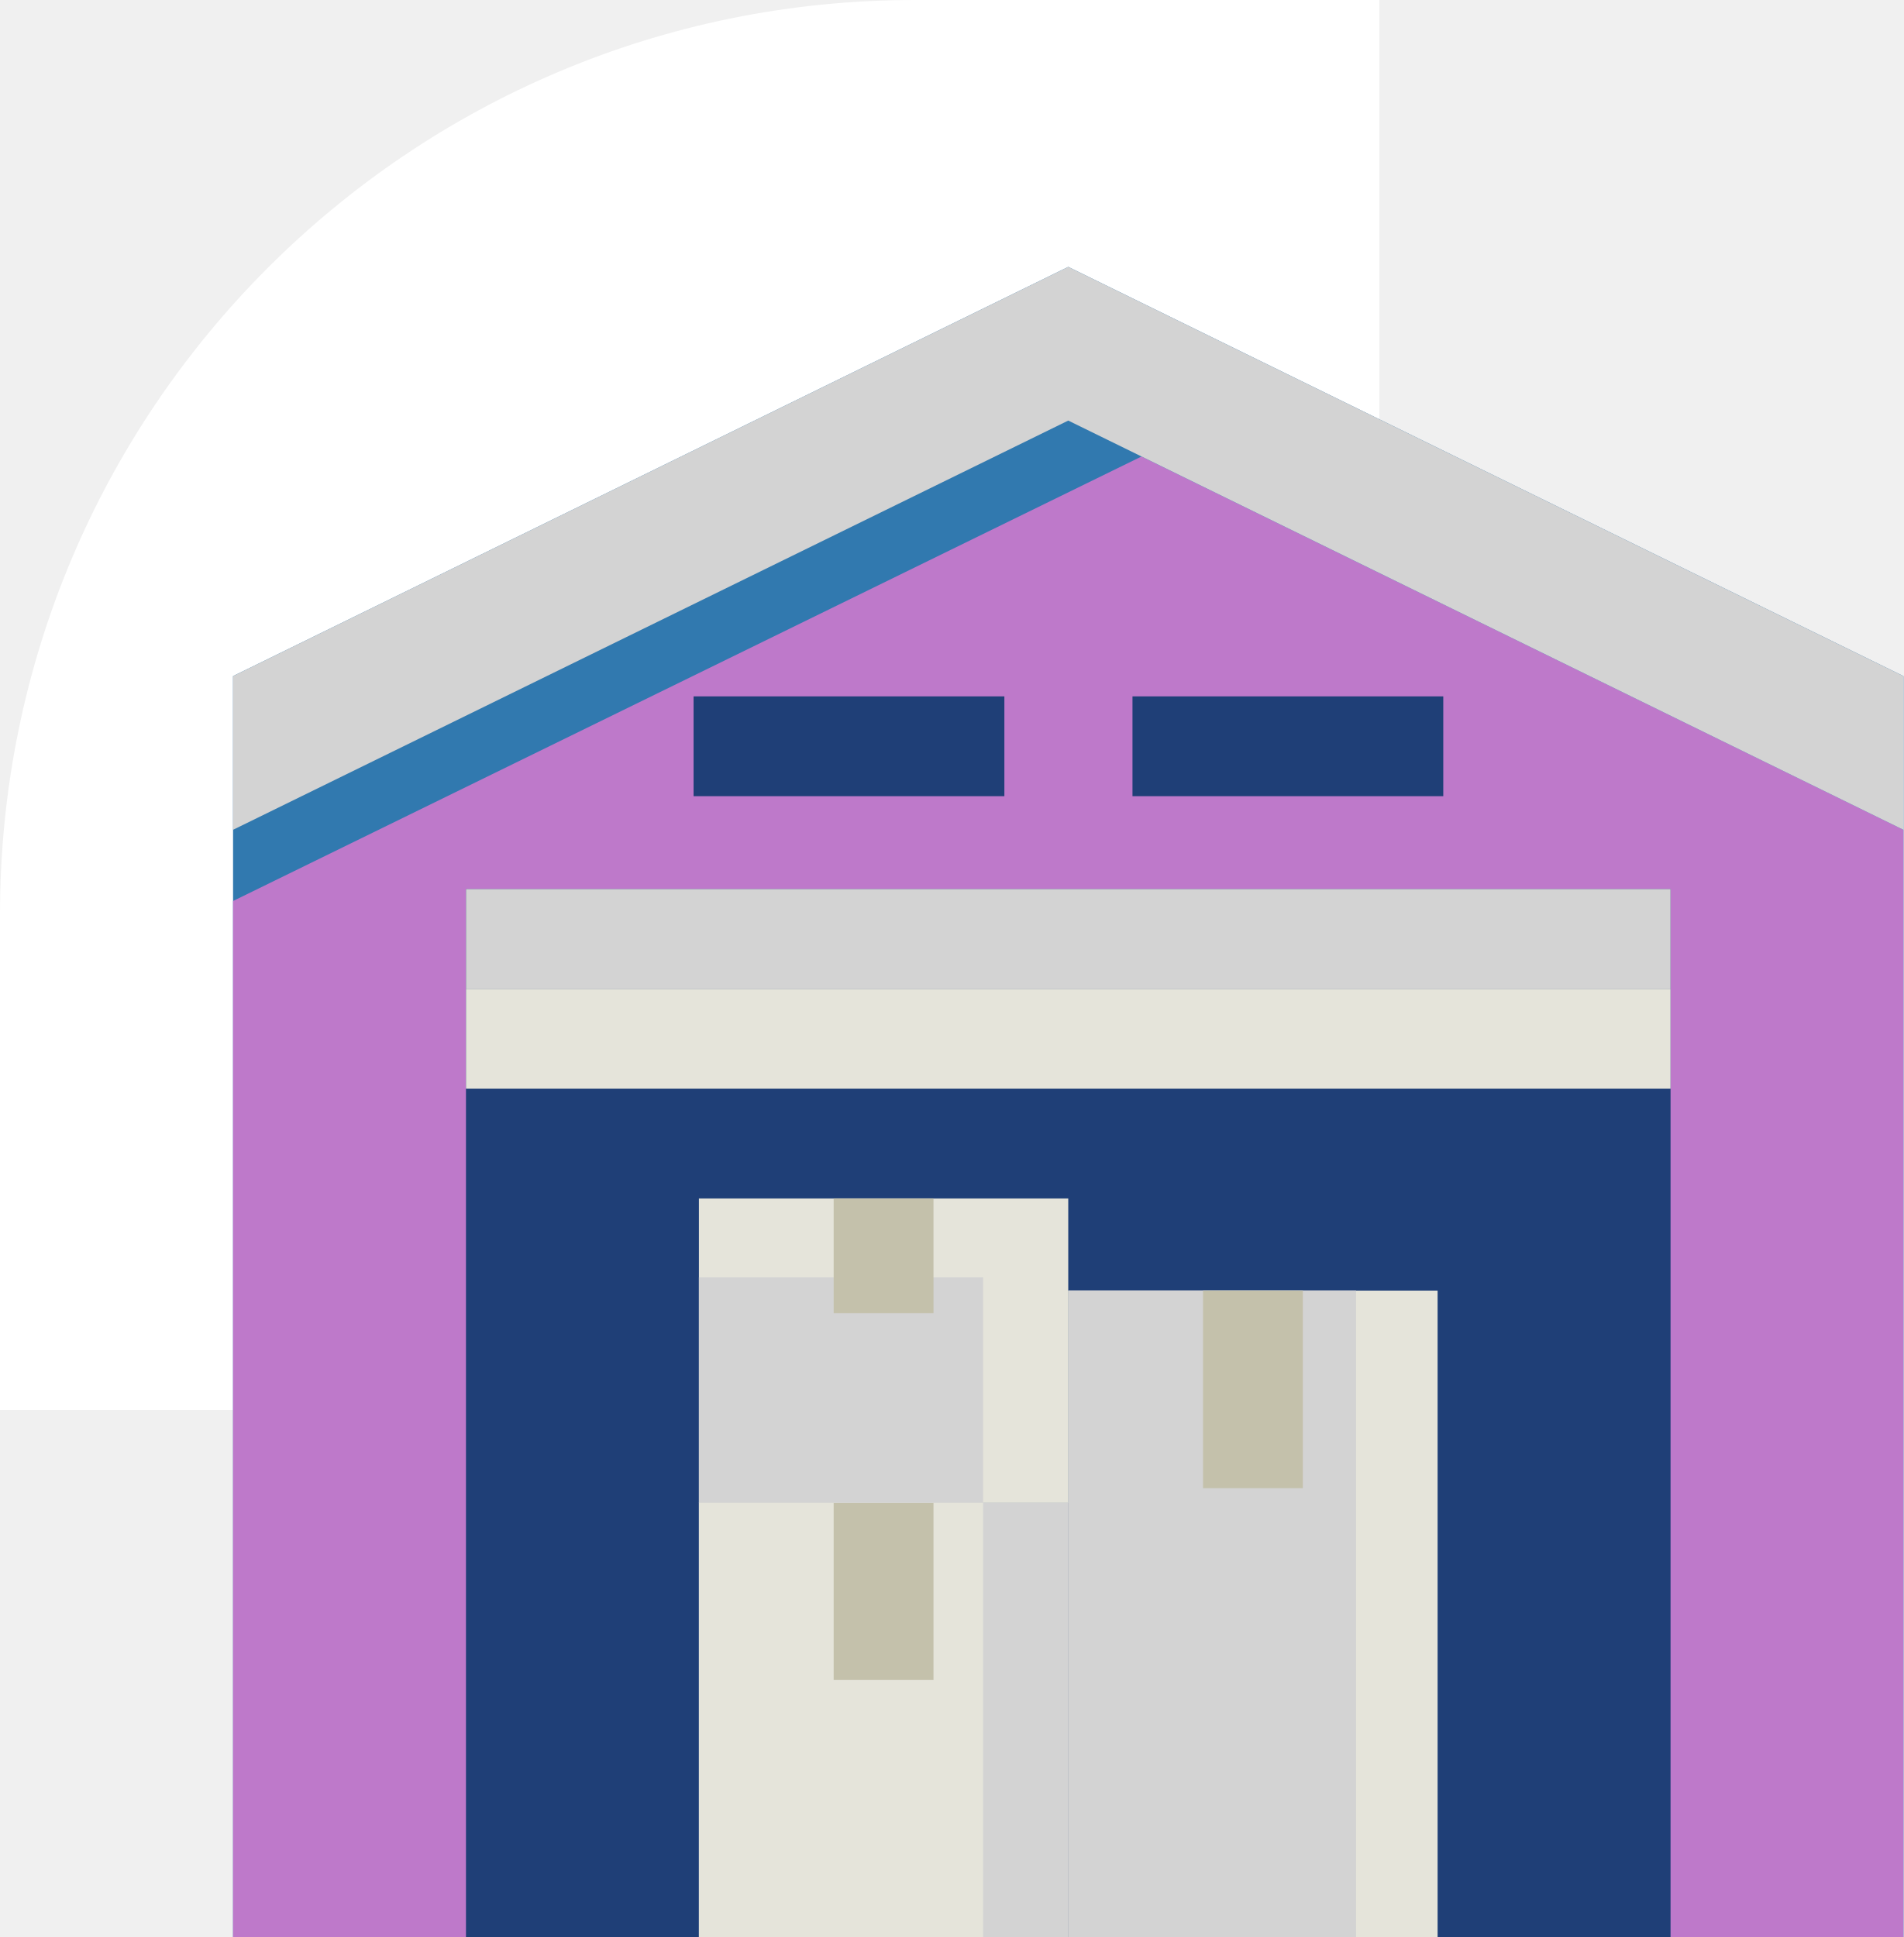
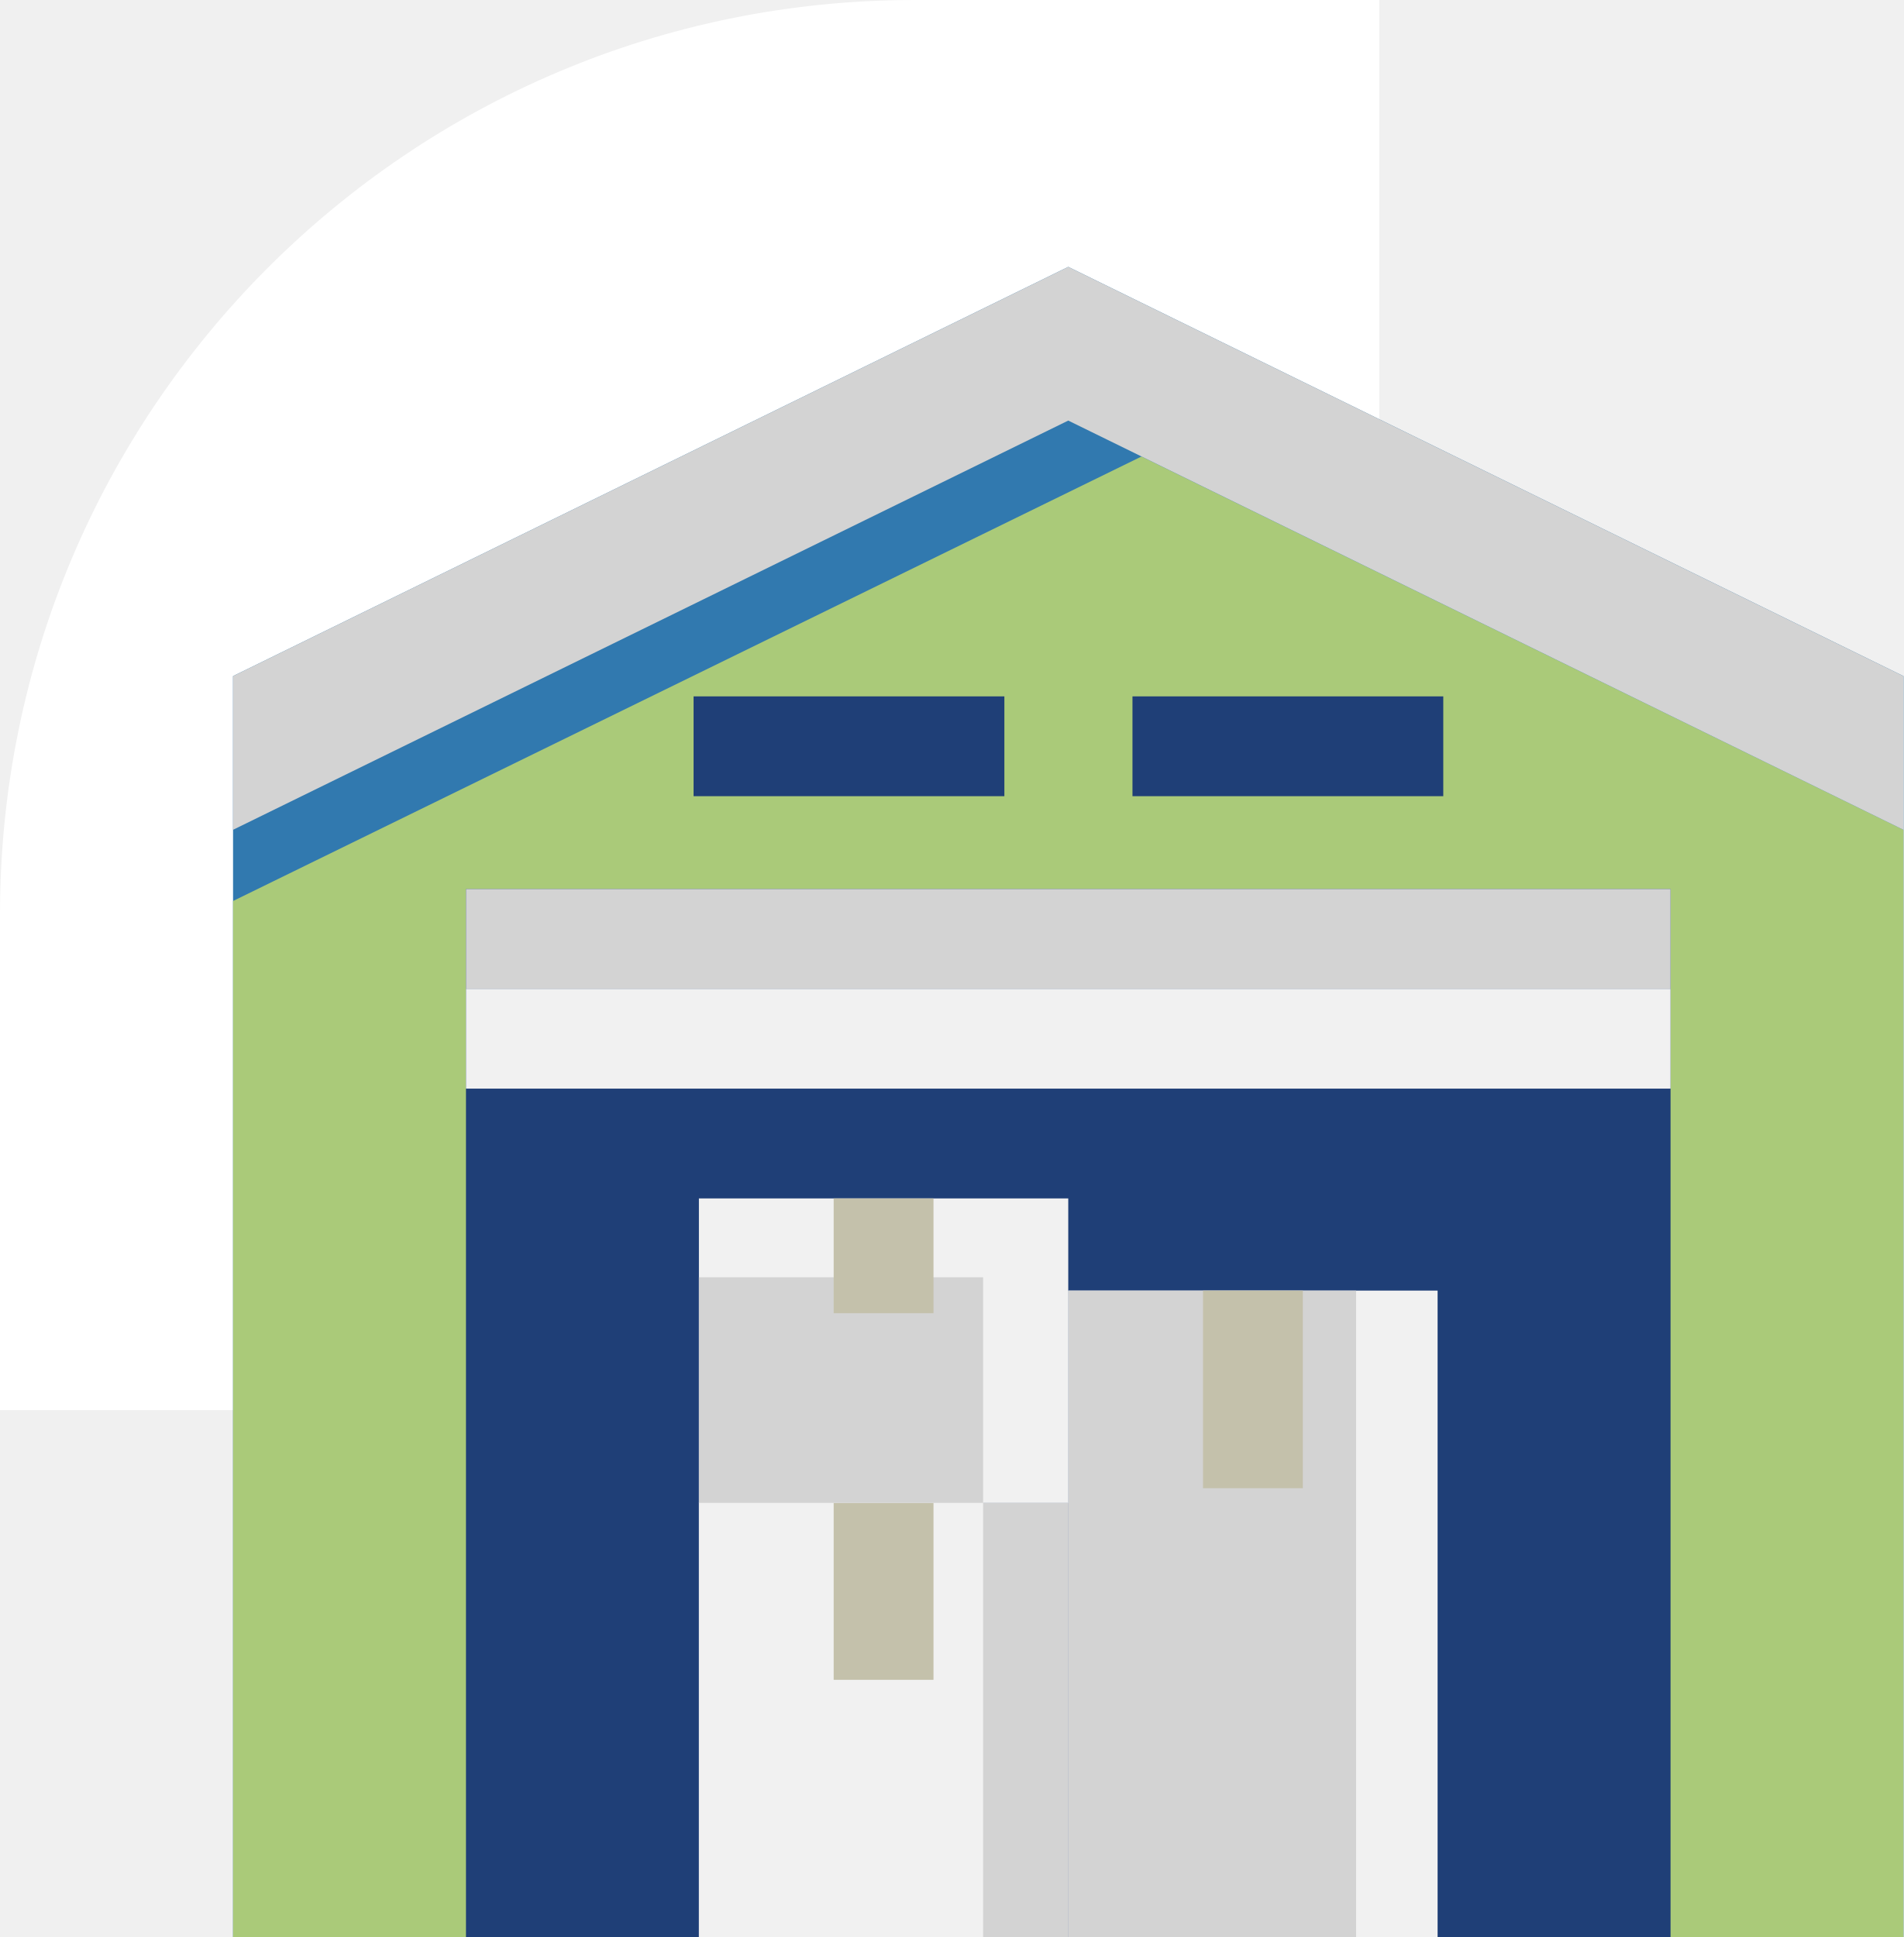
<svg xmlns="http://www.w3.org/2000/svg" width="122.815" height="125" viewBox="0 0 122.815 125">
-   <g id="Grupo_1102801" data-name="Grupo 1102801" transform="translate(-411.337 -3079.4)">
+   <g id="Grupo_1204378" data-name="Grupo 1204378" transform="translate(-411.337 -3079.4)">
    <g id="Grupo_1100786" data-name="Grupo 1100786" transform="translate(0 422.622)">
      <path id="Rectángulo_401150" data-name="Rectángulo 401150" d="M59,0H89a0,0,0,0,1,0,0V91a0,0,0,0,1,0,0H0a0,0,0,0,1,0,0V59A59,59,0,0,1,59,0Z" transform="translate(411.337 2656.778)" fill="#fff" />
      <g id="XMLID_1_" transform="translate(421.374 2669)">
        <g id="XMLID_3424_" transform="translate(5 5)">
          <path id="XMLID_1767_" d="M5,112.778V31.408L58.889,5l53.889,26.408v81.37Z" transform="translate(-5 -5)" fill="#3179af" />
-           <path id="XMLID_2100_" d="M5,157.541V90.684L63.613,62l49.166,24.089v71.451Z" transform="translate(-5 -49.762)" fill="#be79ca" />
+           <path id="XMLID_2100_" d="M5,157.541V90.684L63.613,62l49.166,24.089v71.451Z" transform="translate(-5 -49.762)" fill="#aaca79" />
          <path id="XMLID_1765_" d="M75,192h77.721v67.63H75Z" transform="translate(-59.971 -151.852)" fill="#1f3f77" />
          <path id="XMLID_1804_" d="M145,376.4h23.831v28.04H145Z" transform="translate(-114.942 -296.661)" fill="#d3d3d3" />
-           <path id="XMLID_2045_" d="M145,376.4h18.335v28.04H145Z" transform="translate(-114.942 -296.661)" fill="#e5e4da" />
-           <path id="XMLID_1803_" d="M256,312.7h23.831v41.716H256Z" transform="translate(-202.111 -246.637)" fill="#e5e4da" />
+           <path id="XMLID_2045_" d="M145,376.4h18.335v28.04H145Z" transform="translate(-114.942 -296.661)" fill="#f1f1f1" />
+           <path id="XMLID_1803_" d="M256,312.7h23.831v41.716H256Z" transform="translate(-202.111 -246.637)" fill="#f1f1f1" />
          <path id="XMLID_2072_" d="M256,312.7h18.571v41.716H256Z" transform="translate(-202.111 -246.637)" fill="#d3d3d3" />
          <path id="XMLID_1802_" d="M185.5,376.4h6.441v11.443H185.5Z" transform="translate(-146.747 -296.661)" fill="#c4c1ab" />
-           <path id="XMLID_1801_" d="M145,285h23.831v19.645H145Z" transform="translate(-114.942 -224.885)" fill="#e5e4da" />
+           <path id="XMLID_1801_" d="M145,285h23.831v19.645H145Z" transform="translate(-114.942 -224.885)" fill="#f1f1f1" />
          <path id="XMLID_2018_" d="M145,308.7h18.335v14.557H145Z" transform="translate(-114.942 -243.496)" fill="#d3d3d3" />
          <g id="Grupo_1100990" data-name="Grupo 1100990">
            <path id="XMLID_1800_" d="M185.5,285h6.441v7.407H185.5Z" transform="translate(-146.747 -224.885)" fill="#c4c1ab" />
            <path id="XMLID_1799_" d="M296.5,312.7h6.441v12.753H296.5Z" transform="translate(-233.916 -246.637)" fill="#c4c1ab" />
            <path id="XMLID_1766_" d="M112.778,31.408v9.919L58.889,14.919,5,41.327V31.408L58.889,5Z" transform="translate(-5 -5)" fill="#d3d3d3" />
          </g>
          <path id="XMLID_1764_" d="M143.4,134.1h20.053v6.441H143.4Z" transform="translate(-113.686 -106.383)" fill="#1f3f77" />
          <path id="XMLID_1763_" d="M75,192h77.721v6.441H75Z" transform="translate(-59.971 -151.852)" fill="#d3d3d3" />
-           <path id="XMLID_1762_" d="M75,222h77.721v6.441H75Z" transform="translate(-59.971 -175.411)" fill="#e5e4da" />
+           <path id="XMLID_1762_" d="M75,222h77.721v6.441H75Z" transform="translate(-59.971 -175.411)" fill="#f1f1f1" />
          <path id="XMLID_1761_" d="M275.3,134.1h20.053v6.441H275.3Z" transform="translate(-217.267 -106.383)" fill="#1f3f77" />
        </g>
      </g>
    </g>
  </g>
</svg>
